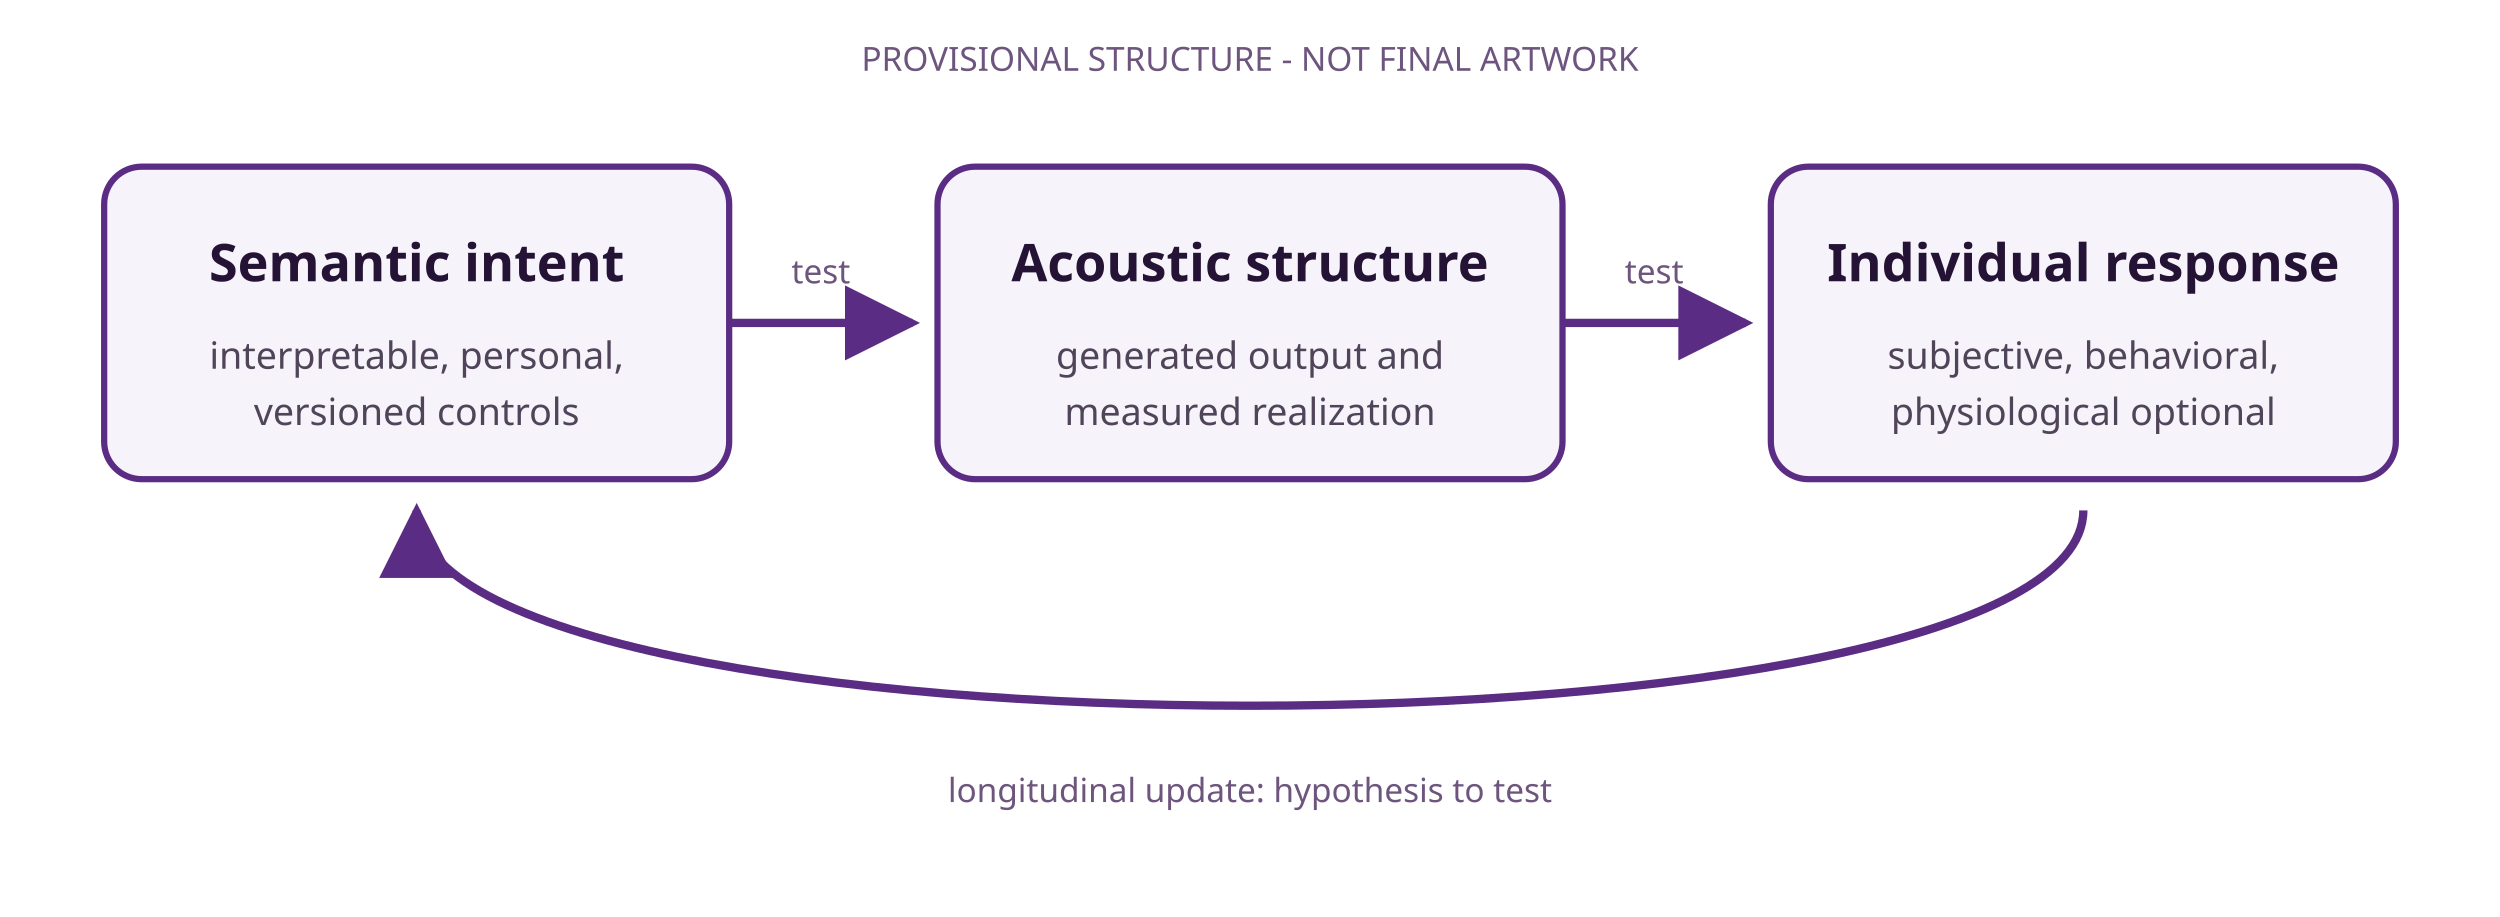
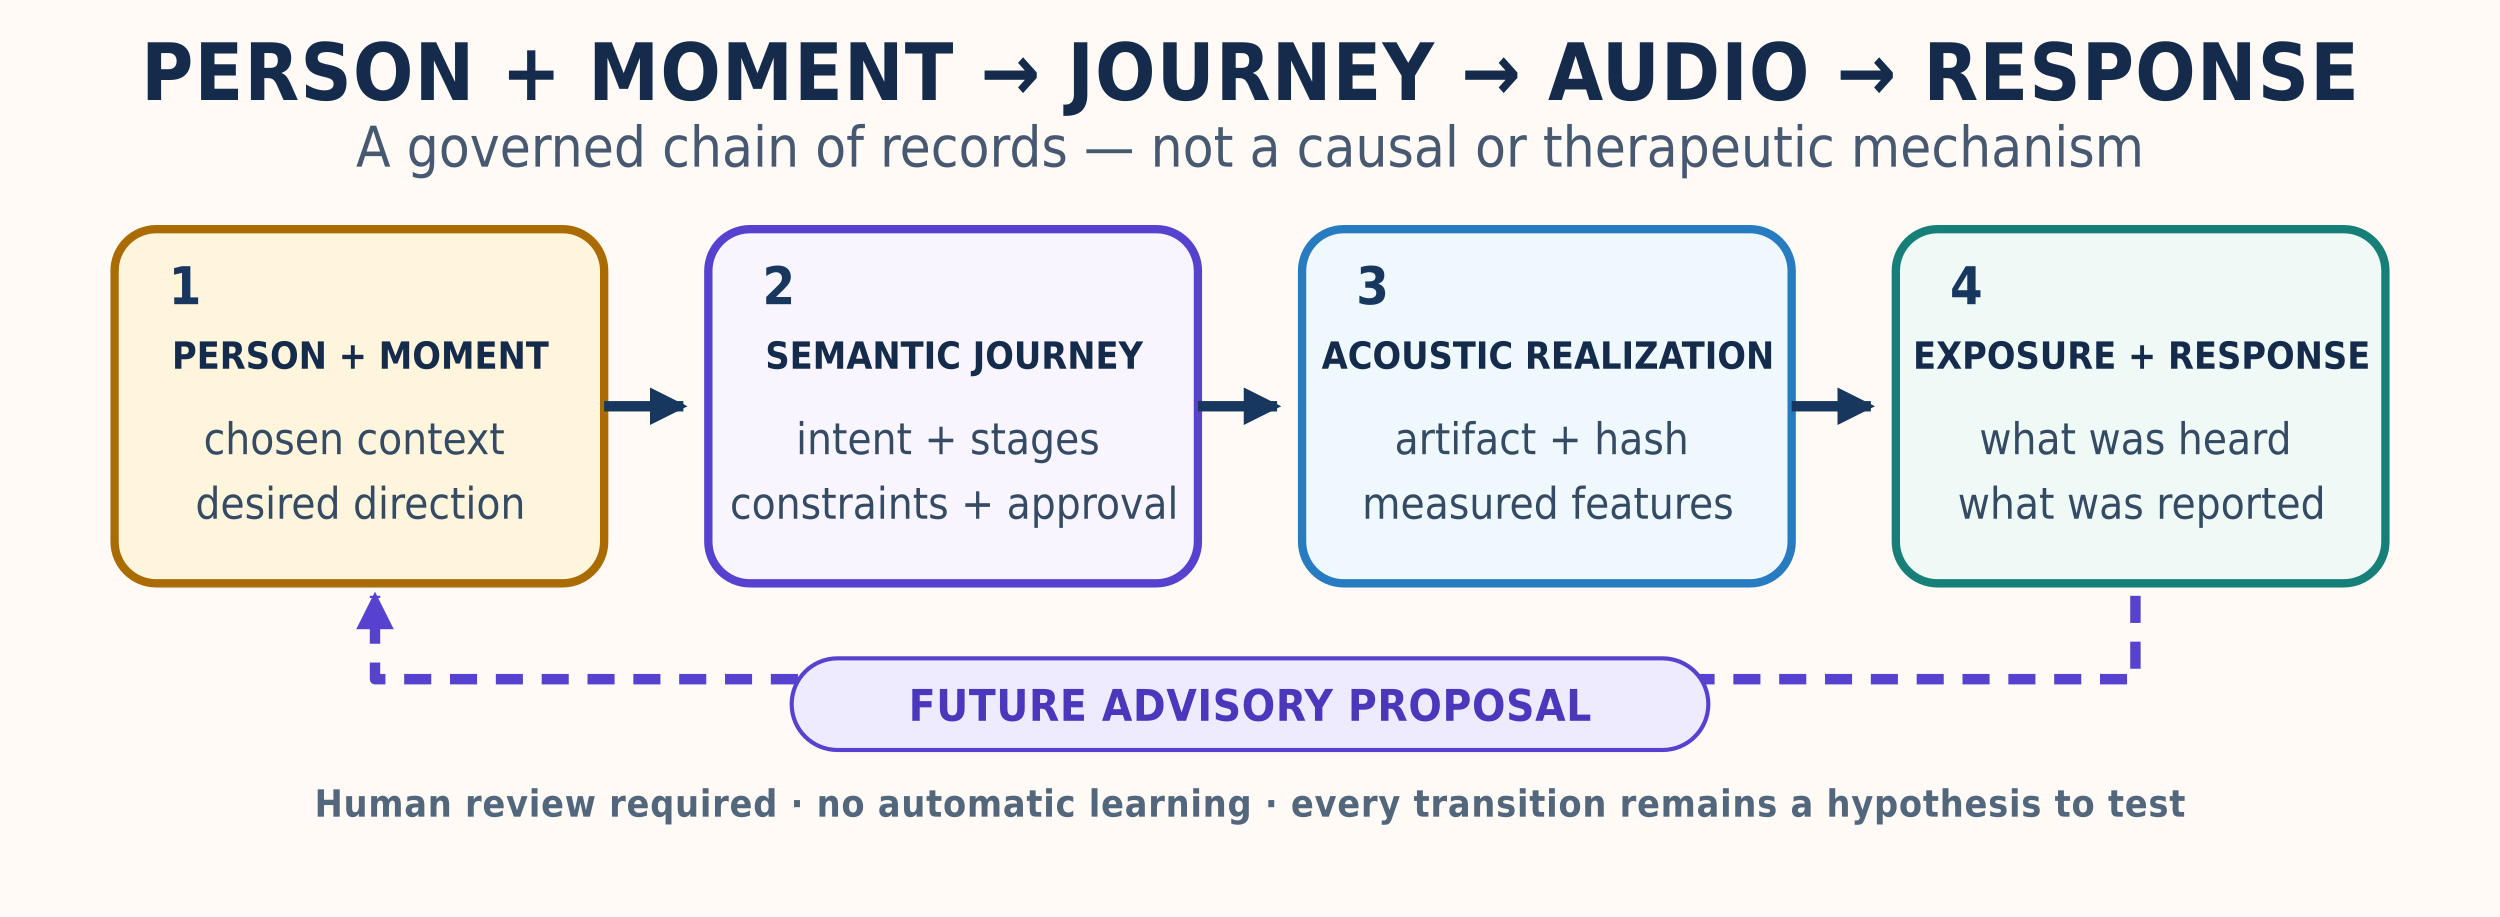
- <svg xmlns="http://www.w3.org/2000/svg" width="1200" height="440" viewBox="0 0 1200 440" role="img" aria-labelledby="title description" data-antidote-state="placeholder">
+ <svg xmlns="http://www.w3.org/2000/svg" width="1200" height="440" viewBox="0 0 1200 440" role="img" aria-labelledby="title description" data-antidote-state="final" data-antidote-generator="scripts/generate_publication_figures.py" data-visual-id="ANT-FIG-001">
  <defs>
-     <marker id="arrow" viewBox="0 0 10 10" refX="9" refY="5" markerWidth="9" markerHeight="9" orient="auto-start-reverse">
-       <path d="M 0 0 L 10 5 L 0 10 z" fill="#5b2c83" />
+     <linearGradient id="wave" x1="0" y1="0" x2="1" y2="0">
+       <stop offset="0" stop-color="#7650d8" />
+       <stop offset="0.45" stop-color="#277bc0" />
+       <stop offset="0.75" stop-color="#1b9f9a" />
+       <stop offset="1" stop-color="#c88018" />
+     </linearGradient>
+     <pattern id="hatch" width="14" height="14" patternUnits="userSpaceOnUse" patternTransform="rotate(45)">
+       <line x1="0" y1="0" x2="0" y2="14" stroke="#8a78d5" stroke-width="4" opacity="0.28" />
+     </pattern>
+     <marker id="arrow-navy" markerWidth="18" markerHeight="18" refX="16" refY="9" orient="auto" markerUnits="userSpaceOnUse">
+       <path d="M0 0 L18 9 L0 18 Z" fill="#17375e" />
+     </marker>
+     <marker id="arrow-violet" markerWidth="18" markerHeight="18" refX="16" refY="9" orient="auto" markerUnits="userSpaceOnUse">
+       <path d="M0 0 L18 9 L0 18 Z" fill="#5742cf" />
+     </marker>
+     <marker id="arrow-plum" markerWidth="18" markerHeight="18" refX="16" refY="9" orient="auto" markerUnits="userSpaceOnUse">
+       <path d="M0 0 L18 9 L0 18 Z" fill="#98245f" />
+     </marker>
+     <marker id="arrow-gold" markerWidth="18" markerHeight="18" refX="16" refY="9" orient="auto" markerUnits="userSpaceOnUse">
+       <path d="M0 0 L18 9 L0 18 Z" fill="#aa6c00" />
    </marker>
    <style>
-       .box { fill: #f7f3fb; stroke: #5b2c83; stroke-width: 3; rx: 18; }
-       .heading { font: 700 25px sans-serif; fill: #241334; text-anchor: middle; }
-       .detail { font: 18px sans-serif; fill: #4f4458; text-anchor: middle; }
-       .arrow { fill: none; stroke: #5b2c83; stroke-width: 4; marker-end: url(#arrow); }
-       .label { font: 16px sans-serif; fill: #6d557d; text-anchor: middle; }
+       text { font-family: "DejaVu Sans Condensed", "DejaVu Sans", Arial, sans-serif; }
+       .title { font-size: 48px; font-weight: 800; letter-spacing: 0.015em; fill: #142b4b; }
+       .subtitle { font-size: 27px; font-weight: 500; fill: #465970; }
+       .section { font-size: 31px; font-weight: 800; letter-spacing: 0.018em; fill: #291542; }
+       .section-blue { font-size: 31px; font-weight: 800; letter-spacing: 0.018em; fill: #15375e; }
+       .card { fill: #fffdfa; stroke: #17375e; stroke-width: 4; }
+       .card-violet { fill: #f8f5ff; stroke: #5742cf; stroke-width: 4; }
+       .card-gold { fill: #fff5dc; stroke: #aa6c00; stroke-width: 4; }
+       .card-plum { fill: #fff4f8; stroke: #98245f; stroke-width: 4; }
+       .card-blue { fill: #eef8fd; stroke: #277bc0; stroke-width: 4; }
+       .card-teal { fill: #effaf7; stroke: #167f78; stroke-width: 4; }
+       .card-muted { fill: #f4f1ed; stroke: #68798c; stroke-width: 4; stroke-dasharray: 12 8; }
+       .head { font-size: 31px; font-weight: 800; fill: #142b4b; }
+       .body { font-size: 25px; font-weight: 500; fill: #354b64; }
+       .body-strong { font-size: 25px; font-weight: 750; fill: #17375e; }
+       .small { font-size: 21px; font-weight: 550; fill: #52667c; }
+       .tiny { font-size: 18px; font-weight: 600; fill: #52667c; }
+       .equation { font-size: 29px; font-weight: 650; fill: #291542; }
+       .flow { fill: none; stroke: #17375e; stroke-width: 5; stroke-linejoin: round; }
+       .flow-violet { fill: none; stroke: #5742cf; stroke-width: 5; stroke-dasharray: 13 9; stroke-linejoin: round; }
+       .flow-plum { fill: none; stroke: #98245f; stroke-width: 5; stroke-linejoin: round; }
+       .flow-gold { fill: none; stroke: #aa6c00; stroke-width: 6; stroke-linejoin: round; }
+       .boundary { fill: none; stroke: #64768a; stroke-width: 3; stroke-dasharray: 12 9; }
+       .pill { fill: #e6eef7; stroke: #17375e; stroke-width: 2; }
+       .pill-violet { fill: #eeeaff; stroke: #5742cf; stroke-width: 2; }
+       .pill-gold { fill: #ffedbd; stroke: #aa6c00; stroke-width: 2; }
+       .pill-plum { fill: #ffe8f1; stroke: #98245f; stroke-width: 2; }
+       .pill-teal { fill: #e2f5ef; stroke: #167f78; stroke-width: 2; }
+       .pill-text { font-size: 21px; font-weight: 800; fill: #17375e; letter-spacing: 0.015em; }
+       .pill-text-violet { font-size: 21px; font-weight: 800; fill: #4b37bb; letter-spacing: 0.015em; }
+       .pill-text-gold { font-size: 21px; font-weight: 800; fill: #795000; letter-spacing: 0.015em; }
+       .pill-text-plum { font-size: 21px; font-weight: 800; fill: #8d1f58; letter-spacing: 0.015em; }
+       .footer { font-size: 22px; font-weight: 800; fill: #52667c; letter-spacing: 0.02em; }
    </style>
  </defs>
-   <text class="label" x="600" y="34">PROVISIONAL STRUCTURE - NOT FINAL ARTWORK</text>
-   <rect class="box" x="50" y="80" width="300" height="150" />
-   <text class="heading" x="200" y="135">Semantic intent</text>
-   <text class="detail" x="200" y="177">interpretable, personal,</text>
-   <text class="detail" x="200" y="204">versioned controls</text>
-   <rect class="box" x="450" y="80" width="300" height="150" />
-   <text class="heading" x="600" y="135">Acoustic structure</text>
-   <text class="detail" x="600" y="177">generated output and</text>
-   <text class="detail" x="600" y="204">measured realization</text>
-   <rect class="box" x="850" y="80" width="300" height="150" />
-   <text class="heading" x="1000" y="135">Individual response</text>
-   <text class="detail" x="1000" y="177">subjective, behavioral,</text>
-   <text class="detail" x="1000" y="204">physiological optional</text>
-   <path class="arrow" d="M 350 155 L 438 155" />
-   <path class="arrow" d="M 750 155 L 838 155" />
-   <text class="label" x="394" y="136">test</text>
-   <text class="label" x="794" y="136">test</text>
-   <path class="arrow" d="M 1000 245 C 1000 370, 200 370, 200 245" />
-   <text class="label" x="600" y="385">longitudinal update: hypothesis to test</text>
+   <rect width="1200" height="440" fill="#fffaf6" />
+   <text x="600" y="48" class="title" text-anchor="middle" style="font-size:38px">PERSON + MOMENT → JOURNEY → AUDIO → RESPONSE</text>
+   <text x="600" y="80" class="subtitle" text-anchor="middle">A governed chain of records — not a causal or therapeutic mechanism</text>
+   <g data-node="step-1">
+     <rect x="55" y="110" width="235" height="170" rx="20" class="card-gold" />
+     <text x="81" y="146" class="body-strong" text-anchor="start">1</text>
+     <text x="173" y="177" class="head" text-anchor="middle" style="font-size:18px">PERSON + MOMENT</text>
+     <text x="173" y="218" class="body" text-anchor="middle" style="font-size:21px">
+       <tspan x="173" dy="0">chosen context</tspan>
+       <tspan x="173" dy="31">desired direction</tspan>
+     </text>
+   </g>
+   <g data-node="step-2">
+     <rect x="340" y="110" width="235" height="170" rx="20" class="card-violet" />
+     <text x="366" y="146" class="body-strong" text-anchor="start">2</text>
+     <text x="458" y="177" class="head" text-anchor="middle" style="font-size:18px">SEMANTIC JOURNEY</text>
+     <text x="458" y="218" class="body" text-anchor="middle" style="font-size:21px">
+       <tspan x="458" dy="0">intent + stages</tspan>
+       <tspan x="458" dy="31">constraints + approval</tspan>
+     </text>
+   </g>
+   <g data-node="step-3">
+     <rect x="625" y="110" width="235" height="170" rx="20" class="card-blue" />
+     <text x="651" y="146" class="body-strong" text-anchor="start">3</text>
+     <text x="743" y="177" class="head" text-anchor="middle" style="font-size:18px">ACOUSTIC REALIZATION</text>
+     <text x="743" y="218" class="body" text-anchor="middle" style="font-size:21px">
+       <tspan x="743" dy="0">artifact + hash</tspan>
+       <tspan x="743" dy="31">measured features</tspan>
+     </text>
+   </g>
+   <g data-node="step-4">
+     <rect x="910" y="110" width="235" height="170" rx="20" class="card-teal" />
+     <text x="936" y="146" class="body-strong" text-anchor="start">4</text>
+     <text x="1028" y="177" class="head" text-anchor="middle" style="font-size:18px">EXPOSURE + RESPONSE</text>
+     <text x="1028" y="218" class="body" text-anchor="middle" style="font-size:21px">
+       <tspan x="1028" dy="0">what was heard</tspan>
+       <tspan x="1028" dy="31">what was reported</tspan>
+     </text>
+   </g>
+   <path d="M290 195 H328" class="flow" marker-end="url(#arrow-navy)" data-relation="proposed-test" />
+   <path d="M575 195 H613" class="flow" marker-end="url(#arrow-navy)" data-relation="proposed-test" />
+   <path d="M860 195 H898" class="flow" marker-end="url(#arrow-navy)" data-relation="proposed-test" />
+   <path d="M1025 286 V326 H180 V286" class="flow-violet" marker-end="url(#arrow-violet)" data-relation="future-advisory-proposal" />
+   <rect x="380" y="316" width="440" height="44" rx="22" class="pill-violet" />
+   <text x="600.0" y="346" class="pill-text-violet" text-anchor="middle">FUTURE ADVISORY PROPOSAL</text>
+   <text x="600" y="392" class="footer" text-anchor="middle" style="font-size:18px">Human review required · no automatic learning · every transition remains a hypothesis to test</text>
</svg>
